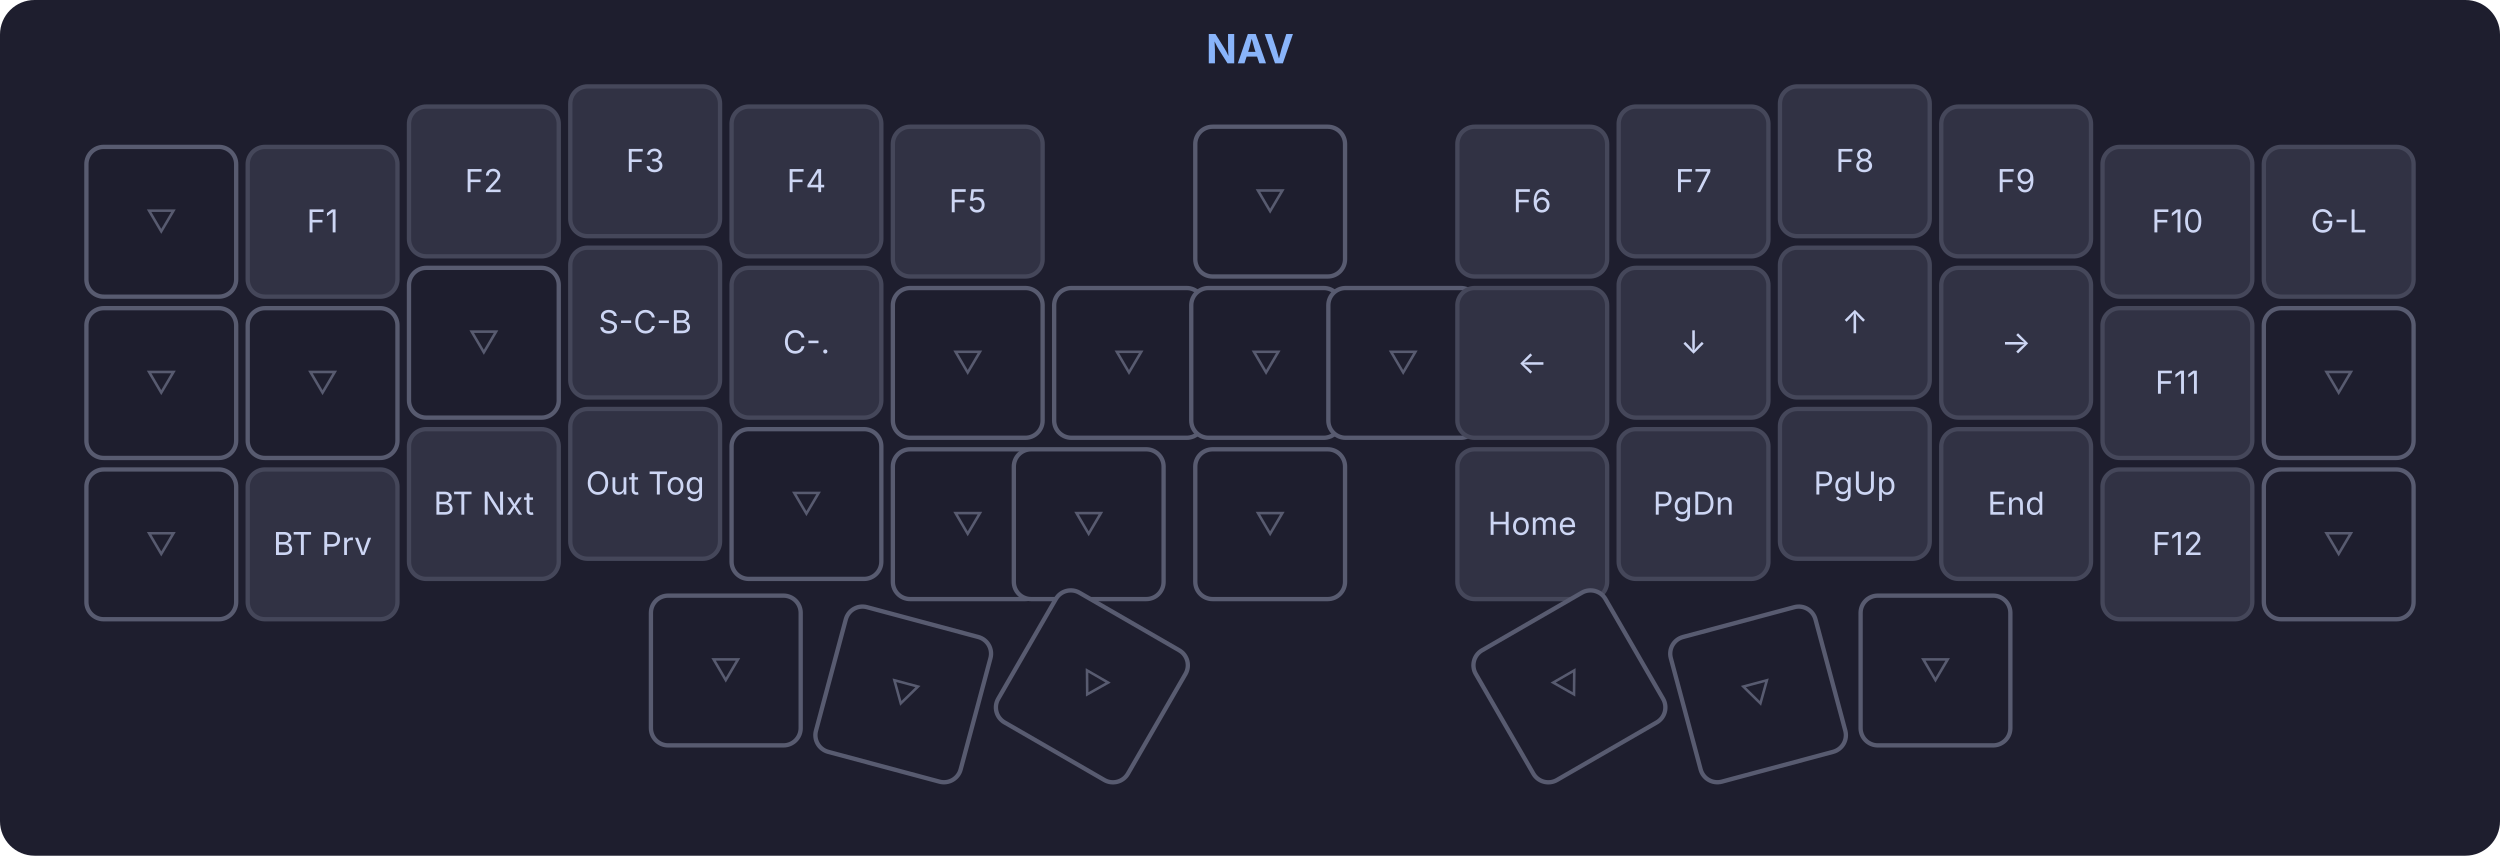
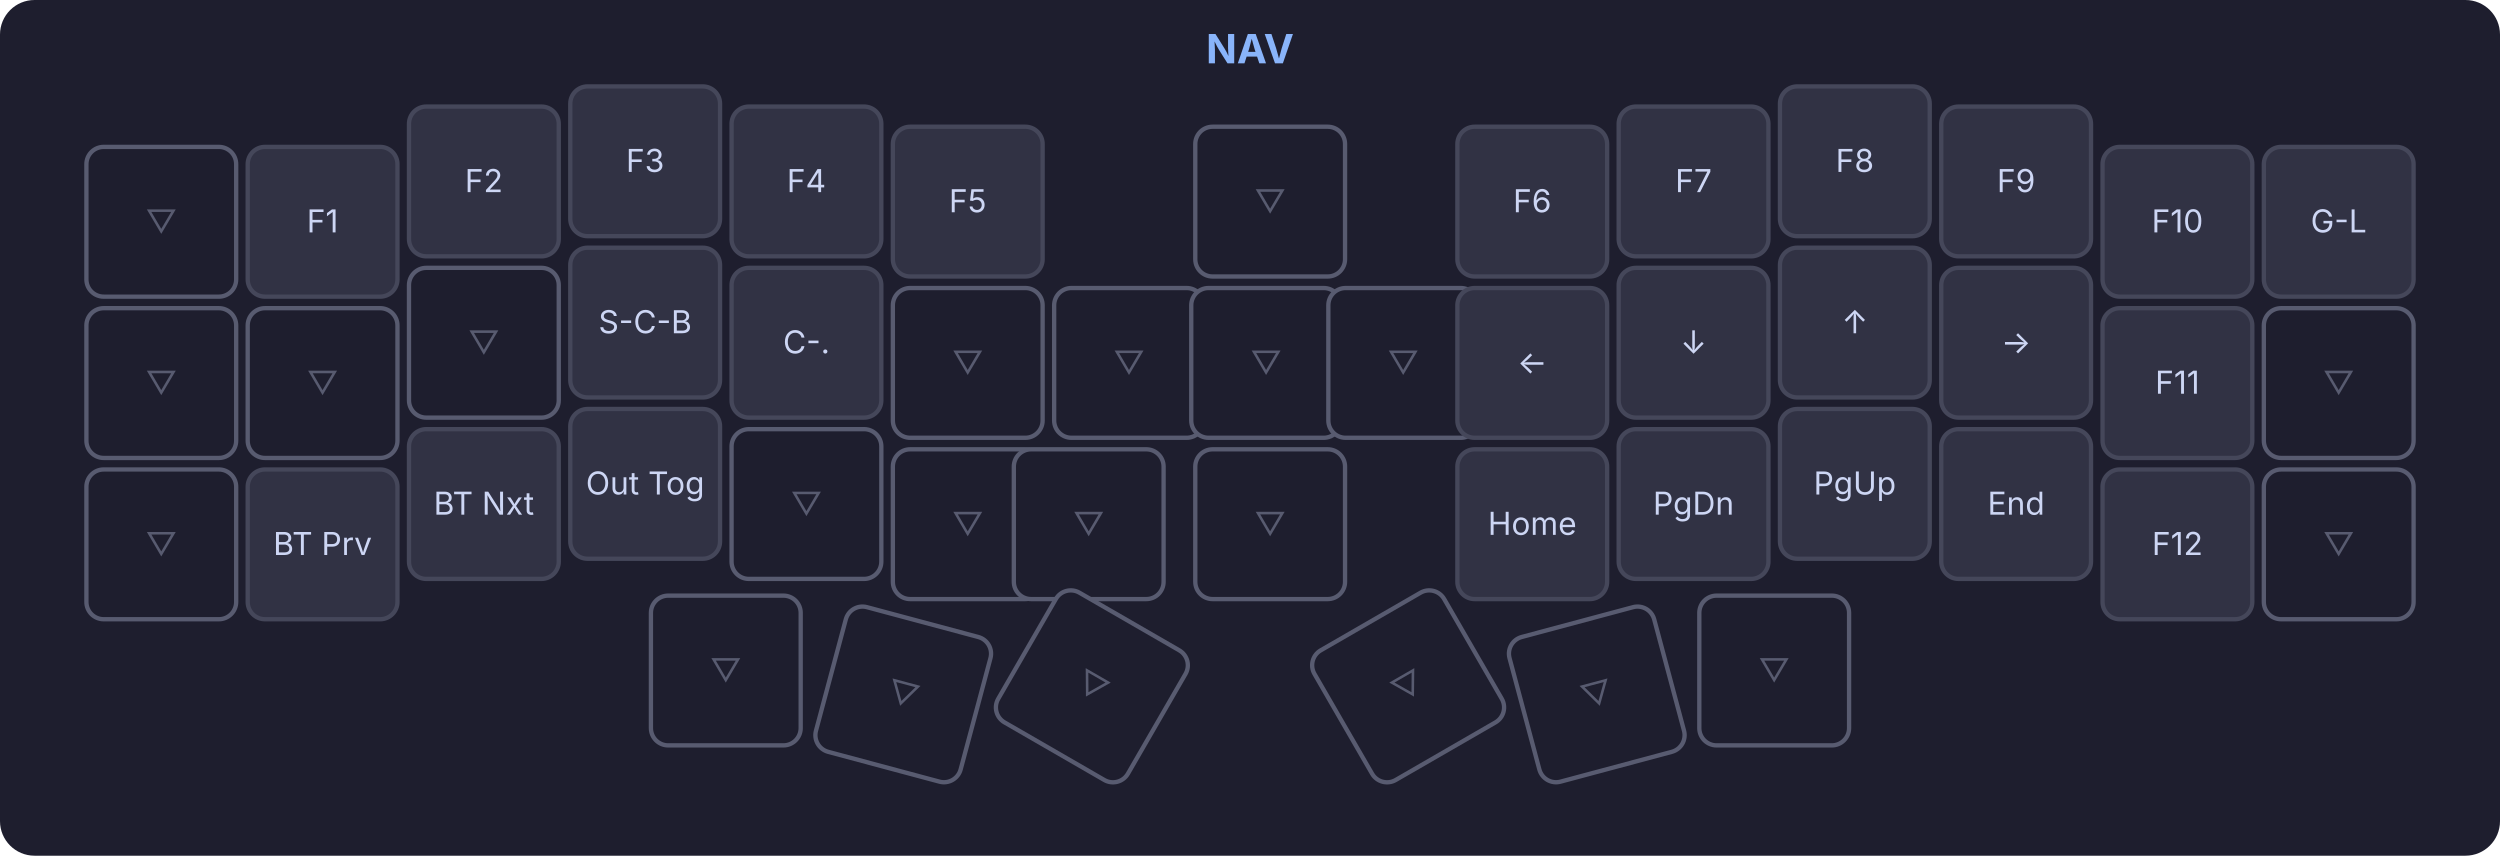
<svg xmlns="http://www.w3.org/2000/svg" viewBox="-30.0 -30.0 868.0 297.1">
  <rect x="-30.0" y="-30.0" width="868.0" height="297.1" fill="#1e1e2e" rx="12" />
  <text x="404.0" y="-8" text-anchor="middle" fill="#89b4fa" font-size="14px" font-weight="bold" font-family="Inter, SF Pro Text, Segoe UI, system-ui, sans-serif">NAV</text>
  <g>
    <rect x="0.0" y="21.0" width="52.0" height="52.0" rx="6" fill="#1e1e2e" stroke="#585b70" stroke-width="1.5" />
    <text x="26.0" y="50.7" text-anchor="middle" fill="#585b70" font-size="11px" font-family="Inter, SF Pro Text, Segoe UI, system-ui, sans-serif">▽</text>
  </g>
  <g>
    <rect x="56.0" y="21.0" width="52.0" height="52.0" rx="6" fill="#313244" stroke="#45475a" stroke-width="1.5" />
    <text x="82.0" y="50.7" text-anchor="middle" fill="#cdd6f4" font-size="11px" font-family="Inter, SF Pro Text, Segoe UI, system-ui, sans-serif">F1</text>
  </g>
  <g>
    <rect x="112.0" y="7.0" width="52.0" height="52.0" rx="6" fill="#313244" stroke="#45475a" stroke-width="1.5" />
    <text x="138.0" y="36.7" text-anchor="middle" fill="#cdd6f4" font-size="11px" font-family="Inter, SF Pro Text, Segoe UI, system-ui, sans-serif">F2</text>
  </g>
  <g>
    <rect x="168.0" y="0.0" width="52.0" height="52.0" rx="6" fill="#313244" stroke="#45475a" stroke-width="1.5" />
    <text x="194.0" y="29.7" text-anchor="middle" fill="#cdd6f4" font-size="11px" font-family="Inter, SF Pro Text, Segoe UI, system-ui, sans-serif">F3</text>
  </g>
  <g>
    <rect x="224.0" y="7.0" width="52.0" height="52.0" rx="6" fill="#313244" stroke="#45475a" stroke-width="1.5" />
    <text x="250.0" y="36.7" text-anchor="middle" fill="#cdd6f4" font-size="11px" font-family="Inter, SF Pro Text, Segoe UI, system-ui, sans-serif">F4</text>
  </g>
  <g>
    <rect x="280.0" y="14.0" width="52.0" height="52.0" rx="6" fill="#313244" stroke="#45475a" stroke-width="1.5" />
    <text x="306.0" y="43.7" text-anchor="middle" fill="#cdd6f4" font-size="11px" font-family="Inter, SF Pro Text, Segoe UI, system-ui, sans-serif">F5</text>
  </g>
  <g>
    <rect x="385.0" y="14.0" width="52.0" height="52.0" rx="6" fill="#1e1e2e" stroke="#585b70" stroke-width="1.5" />
    <text x="411.0" y="43.7" text-anchor="middle" fill="#585b70" font-size="11px" font-family="Inter, SF Pro Text, Segoe UI, system-ui, sans-serif">▽</text>
  </g>
  <g>
    <rect x="476.0" y="14.0" width="52.0" height="52.0" rx="6" fill="#313244" stroke="#45475a" stroke-width="1.5" />
    <text x="502.0" y="43.7" text-anchor="middle" fill="#cdd6f4" font-size="11px" font-family="Inter, SF Pro Text, Segoe UI, system-ui, sans-serif">F6</text>
  </g>
  <g>
    <rect x="532.0" y="7.0" width="52.0" height="52.0" rx="6" fill="#313244" stroke="#45475a" stroke-width="1.5" />
    <text x="558.0" y="36.7" text-anchor="middle" fill="#cdd6f4" font-size="11px" font-family="Inter, SF Pro Text, Segoe UI, system-ui, sans-serif">F7</text>
  </g>
  <g>
    <rect x="588.0" y="0.0" width="52.0" height="52.0" rx="6" fill="#313244" stroke="#45475a" stroke-width="1.5" />
    <text x="614.0" y="29.7" text-anchor="middle" fill="#cdd6f4" font-size="11px" font-family="Inter, SF Pro Text, Segoe UI, system-ui, sans-serif">F8</text>
  </g>
  <g>
    <rect x="644.0" y="7.0" width="52.0" height="52.0" rx="6" fill="#313244" stroke="#45475a" stroke-width="1.5" />
    <text x="670.0" y="36.7" text-anchor="middle" fill="#cdd6f4" font-size="11px" font-family="Inter, SF Pro Text, Segoe UI, system-ui, sans-serif">F9</text>
  </g>
  <g>
    <rect x="700.0" y="21.0" width="52.0" height="52.0" rx="6" fill="#313244" stroke="#45475a" stroke-width="1.5" />
    <text x="726.0" y="50.7" text-anchor="middle" fill="#cdd6f4" font-size="11px" font-family="Inter, SF Pro Text, Segoe UI, system-ui, sans-serif">F10</text>
  </g>
  <g>
    <rect x="756.0" y="21.0" width="52.0" height="52.0" rx="6" fill="#313244" stroke="#45475a" stroke-width="1.5" />
    <text x="782.0" y="50.7" text-anchor="middle" fill="#cdd6f4" font-size="11px" font-family="Inter, SF Pro Text, Segoe UI, system-ui, sans-serif">G-L</text>
  </g>
  <g>
    <rect x="0.0" y="77.0" width="52.0" height="52.0" rx="6" fill="#1e1e2e" stroke="#585b70" stroke-width="1.5" />
    <text x="26.0" y="106.7" text-anchor="middle" fill="#585b70" font-size="11px" font-family="Inter, SF Pro Text, Segoe UI, system-ui, sans-serif">▽</text>
  </g>
  <g>
    <rect x="56.0" y="77.0" width="52.0" height="52.0" rx="6" fill="#1e1e2e" stroke="#585b70" stroke-width="1.5" />
    <text x="82.0" y="106.7" text-anchor="middle" fill="#585b70" font-size="11px" font-family="Inter, SF Pro Text, Segoe UI, system-ui, sans-serif">▽</text>
  </g>
  <g>
    <rect x="112.0" y="63.0" width="52.0" height="52.0" rx="6" fill="#1e1e2e" stroke="#585b70" stroke-width="1.5" />
    <text x="138.0" y="92.7" text-anchor="middle" fill="#585b70" font-size="11px" font-family="Inter, SF Pro Text, Segoe UI, system-ui, sans-serif">▽</text>
  </g>
  <g>
    <rect x="168.0" y="56.0" width="52.0" height="52.0" rx="6" fill="#313244" stroke="#45475a" stroke-width="1.5" />
    <text x="194.0" y="85.7" text-anchor="middle" fill="#cdd6f4" font-size="11px" font-family="Inter, SF Pro Text, Segoe UI, system-ui, sans-serif">S-C-B</text>
  </g>
  <g>
    <rect x="224.0" y="63.0" width="52.0" height="52.0" rx="6" fill="#313244" stroke="#45475a" stroke-width="1.5" />
    <text x="250.0" y="92.7" text-anchor="middle" fill="#cdd6f4" font-size="11px" font-family="Inter, SF Pro Text, Segoe UI, system-ui, sans-serif">C-.</text>
  </g>
  <g>
    <rect x="280.0" y="70.0" width="52.0" height="52.0" rx="6" fill="#1e1e2e" stroke="#585b70" stroke-width="1.5" />
    <text x="306.0" y="99.7" text-anchor="middle" fill="#585b70" font-size="11px" font-family="Inter, SF Pro Text, Segoe UI, system-ui, sans-serif">▽</text>
  </g>
  <g>
    <rect x="336.0" y="70.0" width="52.0" height="52.0" rx="6" fill="#1e1e2e" stroke="#585b70" stroke-width="1.5" />
    <text x="362.0" y="99.7" text-anchor="middle" fill="#585b70" font-size="11px" font-family="Inter, SF Pro Text, Segoe UI, system-ui, sans-serif">▽</text>
  </g>
  <g>
    <rect x="383.6" y="70.0" width="52.0" height="52.0" rx="6" fill="#1e1e2e" stroke="#585b70" stroke-width="1.5" />
    <text x="409.6" y="99.7" text-anchor="middle" fill="#585b70" font-size="11px" font-family="Inter, SF Pro Text, Segoe UI, system-ui, sans-serif">▽</text>
  </g>
  <g>
    <rect x="431.2" y="70.0" width="52.0" height="52.0" rx="6" fill="#1e1e2e" stroke="#585b70" stroke-width="1.5" />
    <text x="457.2" y="99.7" text-anchor="middle" fill="#585b70" font-size="11px" font-family="Inter, SF Pro Text, Segoe UI, system-ui, sans-serif">▽</text>
  </g>
  <g>
    <rect x="476.0" y="70.0" width="52.0" height="52.0" rx="6" fill="#313244" stroke="#45475a" stroke-width="1.5" />
    <text x="502.0" y="99.7" text-anchor="middle" fill="#cdd6f4" font-size="11px" font-family="Inter, SF Pro Text, Segoe UI, system-ui, sans-serif">←</text>
  </g>
  <g>
    <rect x="532.0" y="63.0" width="52.0" height="52.0" rx="6" fill="#313244" stroke="#45475a" stroke-width="1.5" />
    <text x="558.0" y="92.7" text-anchor="middle" fill="#cdd6f4" font-size="11px" font-family="Inter, SF Pro Text, Segoe UI, system-ui, sans-serif">↓</text>
  </g>
  <g>
    <rect x="588.0" y="56.0" width="52.0" height="52.0" rx="6" fill="#313244" stroke="#45475a" stroke-width="1.5" />
    <text x="614.0" y="85.7" text-anchor="middle" fill="#cdd6f4" font-size="11px" font-family="Inter, SF Pro Text, Segoe UI, system-ui, sans-serif">↑</text>
  </g>
  <g>
    <rect x="644.0" y="63.0" width="52.0" height="52.0" rx="6" fill="#313244" stroke="#45475a" stroke-width="1.5" />
    <text x="670.0" y="92.7" text-anchor="middle" fill="#cdd6f4" font-size="11px" font-family="Inter, SF Pro Text, Segoe UI, system-ui, sans-serif">→</text>
  </g>
  <g>
    <rect x="700.0" y="77.0" width="52.0" height="52.0" rx="6" fill="#313244" stroke="#45475a" stroke-width="1.5" />
    <text x="726.0" y="106.7" text-anchor="middle" fill="#cdd6f4" font-size="11px" font-family="Inter, SF Pro Text, Segoe UI, system-ui, sans-serif">F11</text>
  </g>
  <g>
    <rect x="756.0" y="77.0" width="52.0" height="52.0" rx="6" fill="#1e1e2e" stroke="#585b70" stroke-width="1.5" />
    <text x="782.0" y="106.7" text-anchor="middle" fill="#585b70" font-size="11px" font-family="Inter, SF Pro Text, Segoe UI, system-ui, sans-serif">▽</text>
  </g>
  <g>
    <rect x="0.0" y="133.0" width="52.0" height="52.0" rx="6" fill="#1e1e2e" stroke="#585b70" stroke-width="1.5" />
    <text x="26.0" y="162.7" text-anchor="middle" fill="#585b70" font-size="11px" font-family="Inter, SF Pro Text, Segoe UI, system-ui, sans-serif">▽</text>
  </g>
  <g>
    <rect x="56.0" y="133.0" width="52.0" height="52.0" rx="6" fill="#313244" stroke="#45475a" stroke-width="1.5" />
    <text x="82.0" y="162.7" text-anchor="middle" fill="#cdd6f4" font-size="11px" font-family="Inter, SF Pro Text, Segoe UI, system-ui, sans-serif">BT Prv</text>
  </g>
  <g>
    <rect x="112.0" y="119.0" width="52.0" height="52.0" rx="6" fill="#313244" stroke="#45475a" stroke-width="1.5" />
    <text x="138.0" y="148.7" text-anchor="middle" fill="#cdd6f4" font-size="11px" font-family="Inter, SF Pro Text, Segoe UI, system-ui, sans-serif">BT Nxt</text>
  </g>
  <g>
    <rect x="168.0" y="112.0" width="52.0" height="52.0" rx="6" fill="#313244" stroke="#45475a" stroke-width="1.5" />
    <text x="194.0" y="141.7" text-anchor="middle" fill="#cdd6f4" font-size="11px" font-family="Inter, SF Pro Text, Segoe UI, system-ui, sans-serif">Out Tog</text>
  </g>
  <g>
    <rect x="224.0" y="119.0" width="52.0" height="52.0" rx="6" fill="#1e1e2e" stroke="#585b70" stroke-width="1.5" />
    <text x="250.0" y="148.7" text-anchor="middle" fill="#585b70" font-size="11px" font-family="Inter, SF Pro Text, Segoe UI, system-ui, sans-serif">▽</text>
  </g>
  <g>
    <rect x="280.0" y="126.0" width="52.0" height="52.0" rx="6" fill="#1e1e2e" stroke="#585b70" stroke-width="1.5" />
    <text x="306.0" y="155.7" text-anchor="middle" fill="#585b70" font-size="11px" font-family="Inter, SF Pro Text, Segoe UI, system-ui, sans-serif">▽</text>
  </g>
  <g>
    <rect x="322.0" y="126.0" width="52.0" height="52.0" rx="6" fill="#1e1e2e" stroke="#585b70" stroke-width="1.5" />
    <text x="348.0" y="155.7" text-anchor="middle" fill="#585b70" font-size="11px" font-family="Inter, SF Pro Text, Segoe UI, system-ui, sans-serif">▽</text>
  </g>
  <g>
    <rect x="385.0" y="126.0" width="52.0" height="52.0" rx="6" fill="#1e1e2e" stroke="#585b70" stroke-width="1.5" />
    <text x="411.0" y="155.7" text-anchor="middle" fill="#585b70" font-size="11px" font-family="Inter, SF Pro Text, Segoe UI, system-ui, sans-serif">▽</text>
  </g>
  <g>
    <rect x="476.0" y="126.0" width="52.0" height="52.0" rx="6" fill="#313244" stroke="#45475a" stroke-width="1.5" />
    <text x="502.0" y="155.7" text-anchor="middle" fill="#cdd6f4" font-size="11px" font-family="Inter, SF Pro Text, Segoe UI, system-ui, sans-serif">Home</text>
  </g>
  <g>
    <rect x="532.0" y="119.0" width="52.0" height="52.0" rx="6" fill="#313244" stroke="#45475a" stroke-width="1.5" />
    <text x="558.0" y="148.7" text-anchor="middle" fill="#cdd6f4" font-size="11px" font-family="Inter, SF Pro Text, Segoe UI, system-ui, sans-serif">PgDn</text>
  </g>
  <g>
    <rect x="588.0" y="112.0" width="52.0" height="52.0" rx="6" fill="#313244" stroke="#45475a" stroke-width="1.5" />
    <text x="614.0" y="141.7" text-anchor="middle" fill="#cdd6f4" font-size="11px" font-family="Inter, SF Pro Text, Segoe UI, system-ui, sans-serif">PgUp</text>
  </g>
  <g>
    <rect x="644.0" y="119.0" width="52.0" height="52.0" rx="6" fill="#313244" stroke="#45475a" stroke-width="1.5" />
    <text x="670.0" y="148.7" text-anchor="middle" fill="#cdd6f4" font-size="11px" font-family="Inter, SF Pro Text, Segoe UI, system-ui, sans-serif">End</text>
  </g>
  <g>
    <rect x="700.0" y="133.0" width="52.0" height="52.0" rx="6" fill="#313244" stroke="#45475a" stroke-width="1.5" />
    <text x="726.0" y="162.7" text-anchor="middle" fill="#cdd6f4" font-size="11px" font-family="Inter, SF Pro Text, Segoe UI, system-ui, sans-serif">F12</text>
  </g>
  <g>
    <rect x="756.0" y="133.0" width="52.0" height="52.0" rx="6" fill="#1e1e2e" stroke="#585b70" stroke-width="1.5" />
    <text x="782.0" y="162.7" text-anchor="middle" fill="#585b70" font-size="11px" font-family="Inter, SF Pro Text, Segoe UI, system-ui, sans-serif">▽</text>
  </g>
  <g>
    <rect x="196.0" y="176.8" width="52.0" height="52.0" rx="6" fill="#1e1e2e" stroke="#585b70" stroke-width="1.5" />
    <text x="222.0" y="206.5" text-anchor="middle" fill="#585b70" font-size="11px" font-family="Inter, SF Pro Text, Segoe UI, system-ui, sans-serif">▽</text>
  </g>
  <g transform="rotate(15.0 283.6 211.1)">
    <rect x="257.6" y="185.1" width="52.0" height="52.0" rx="6" fill="#1e1e2e" stroke="#585b70" stroke-width="1.5" />
    <text x="283.6" y="214.7" text-anchor="middle" fill="#585b70" font-size="11px" font-family="Inter, SF Pro Text, Segoe UI, system-ui, sans-serif">▽</text>
  </g>
  <g transform="rotate(30.0 349.1 208.3)">
    <rect x="323.1" y="182.3" width="52.0" height="52.0" rx="6" fill="#1e1e2e" stroke="#585b70" stroke-width="1.5" />
    <text x="349.1" y="211.9" text-anchor="middle" fill="#585b70" font-size="11px" font-family="Inter, SF Pro Text, Segoe UI, system-ui, sans-serif">▽</text>
  </g>
-   <g transform="rotate(-30.0 514.9 208.3)">
-     <rect x="488.9" y="182.3" width="52.0" height="52.0" rx="6" fill="#1e1e2e" stroke="#585b70" stroke-width="1.5" />
-     <text x="514.9" y="211.9" text-anchor="middle" fill="#585b70" font-size="11px" font-family="Inter, SF Pro Text, Segoe UI, system-ui, sans-serif">▽</text>
+   <g transform="rotate(-30.0 458.9 208.3)">
+     <rect x="432.9" y="182.3" width="52.0" height="52.0" rx="6" fill="#1e1e2e" stroke="#585b70" stroke-width="1.5" />
+     <text x="458.9" y="211.9" text-anchor="middle" fill="#585b70" font-size="11px" font-family="Inter, SF Pro Text, Segoe UI, system-ui, sans-serif">▽</text>
  </g>
-   <g transform="rotate(-15.0 580.4 211.1)">
-     <rect x="554.4" y="185.1" width="52.0" height="52.0" rx="6" fill="#1e1e2e" stroke="#585b70" stroke-width="1.5" />
-     <text x="580.4" y="214.7" text-anchor="middle" fill="#585b70" font-size="11px" font-family="Inter, SF Pro Text, Segoe UI, system-ui, sans-serif">▽</text>
+   <g transform="rotate(-15.0 524.4 211.1)">
+     <rect x="498.4" y="185.1" width="52.0" height="52.0" rx="6" fill="#1e1e2e" stroke="#585b70" stroke-width="1.5" />
+     <text x="524.4" y="214.7" text-anchor="middle" fill="#585b70" font-size="11px" font-family="Inter, SF Pro Text, Segoe UI, system-ui, sans-serif">▽</text>
  </g>
  <g>
-     <rect x="616.0" y="176.8" width="52.0" height="52.0" rx="6" fill="#1e1e2e" stroke="#585b70" stroke-width="1.5" />
-     <text x="642.0" y="206.5" text-anchor="middle" fill="#585b70" font-size="11px" font-family="Inter, SF Pro Text, Segoe UI, system-ui, sans-serif">▽</text>
+     <rect x="560.0" y="176.8" width="52.0" height="52.0" rx="6" fill="#1e1e2e" stroke="#585b70" stroke-width="1.5" />
+     <text x="586.0" y="206.5" text-anchor="middle" fill="#585b70" font-size="11px" font-family="Inter, SF Pro Text, Segoe UI, system-ui, sans-serif">▽</text>
  </g>
</svg>
